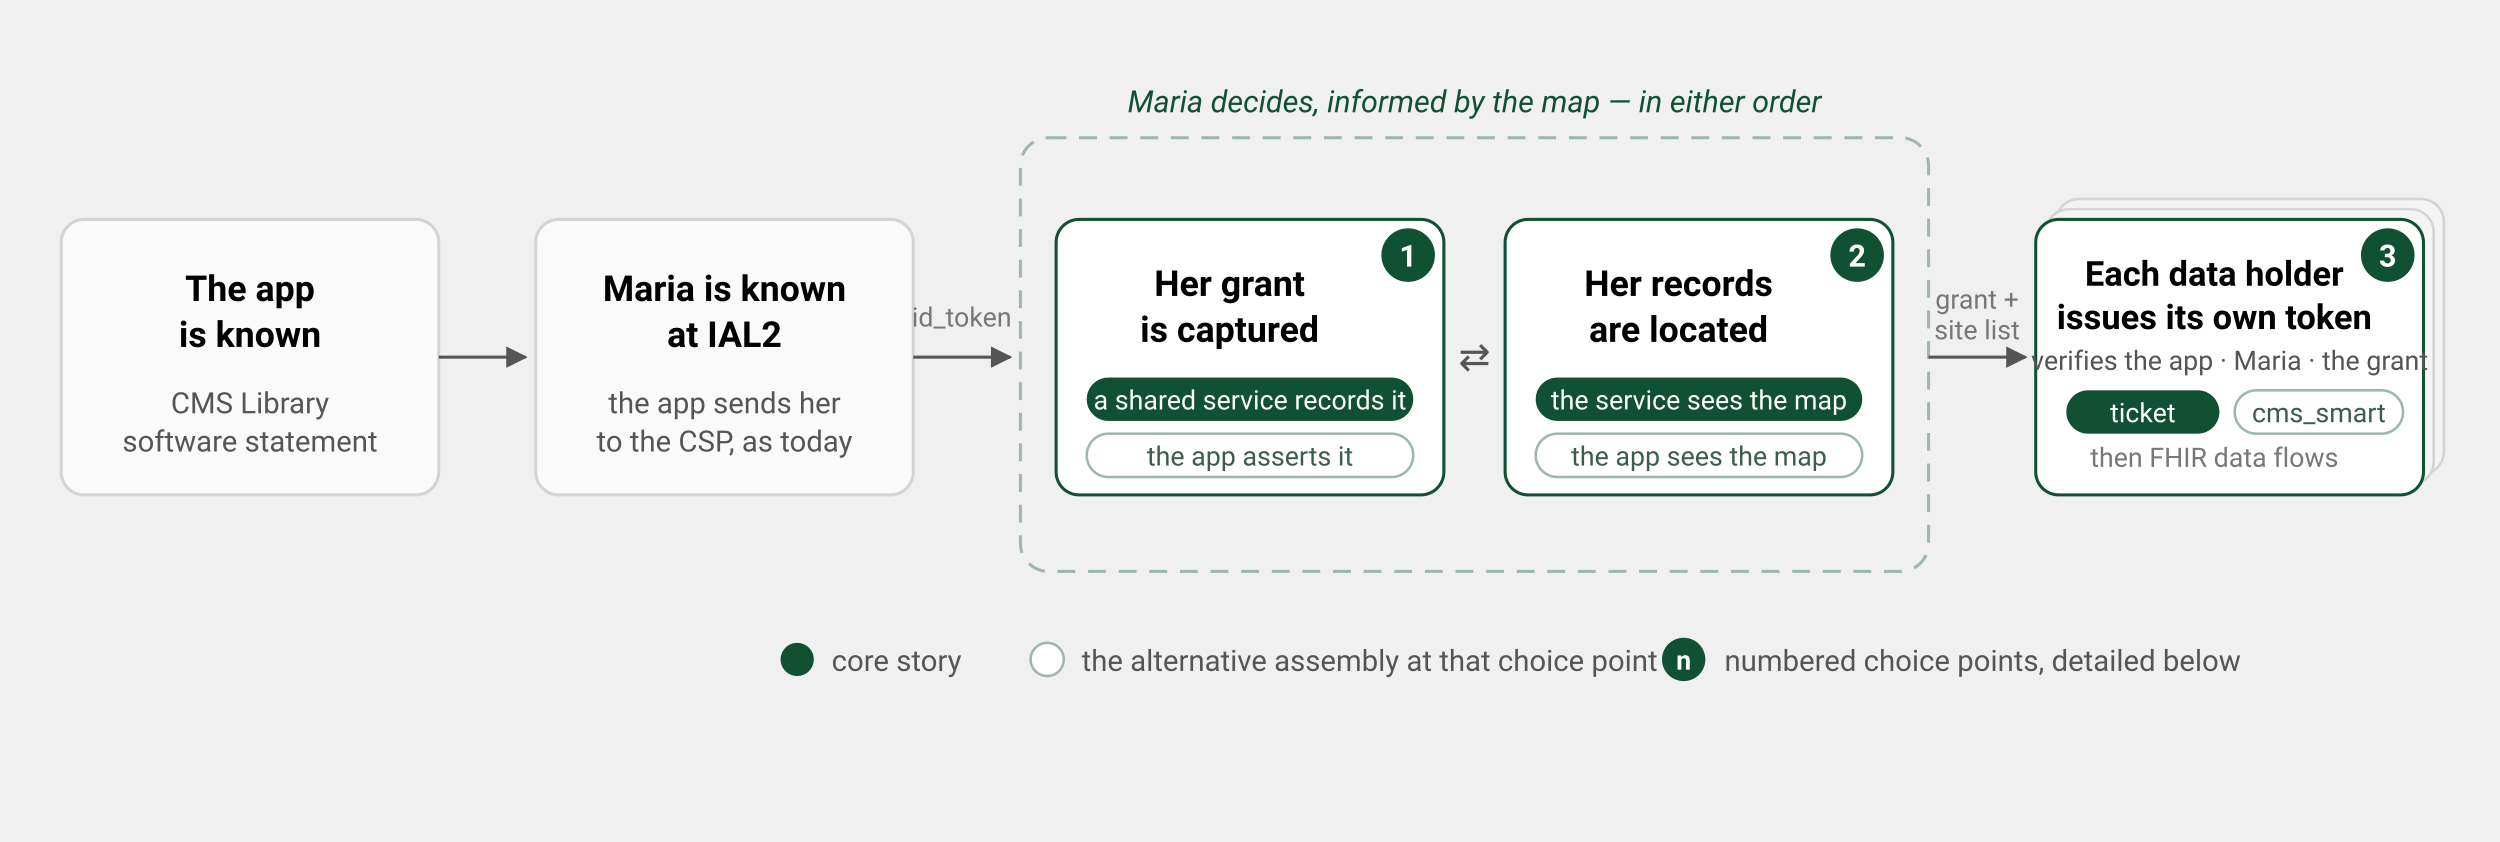
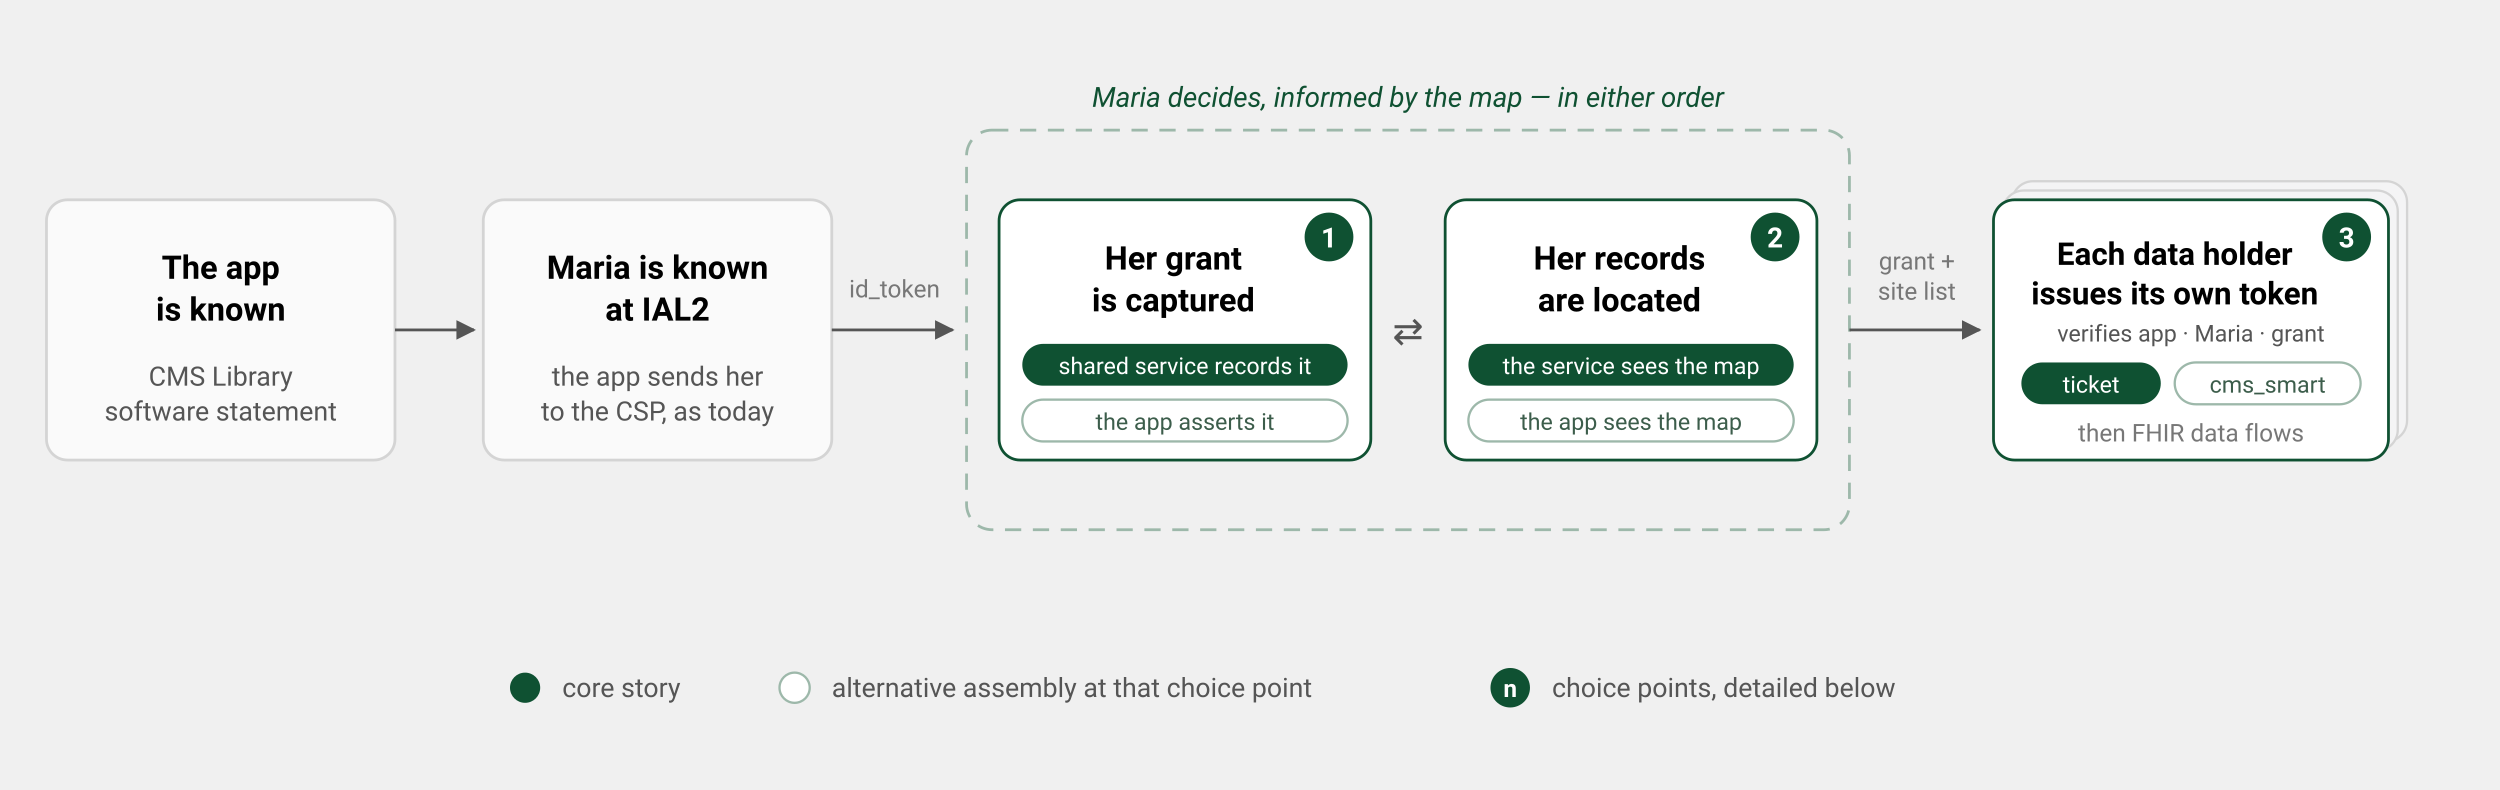
- <svg xmlns="http://www.w3.org/2000/svg" viewBox="0 0 980 330" font-family="ui-sans-serif, system-ui, -apple-system, 'Segoe UI', Roboto, Arial, sans-serif">
+ <svg xmlns="http://www.w3.org/2000/svg" viewBox="0 0 1076 340" font-family="ui-sans-serif, system-ui, -apple-system, 'Segoe UI', Roboto, Arial, sans-serif">
  <defs>
    <marker id="la" viewBox="0 0 10 10" refX="9" refY="5" markerWidth="7" markerHeight="7" orient="auto-start-reverse">
      <path d="M 0 0 L 10 5 L 0 10 z" fill="#555" />
    </marker>
  </defs>
  <g>
-     <rect x="24" y="86" width="148" height="108" rx="9" fill="#fafafa" stroke="#d4d4d4" stroke-width="1.2" />
-     <text x="98" y="118" text-anchor="middle" font-size="14" font-weight="600">The app</text>
-     <text x="98" y="136" text-anchor="middle" font-size="14" font-weight="600">is known</text>
-     <text x="98" y="162" text-anchor="middle" font-size="11.5" fill="#555">CMS Library</text>
-     <text x="98" y="177" text-anchor="middle" font-size="11.5" fill="#555">software statement</text>
+     <rect x="20" y="86" width="150" height="112" rx="9" fill="#fafafa" stroke="#d4d4d4" stroke-width="1.2" />
+     <text x="95" y="120" text-anchor="middle" font-size="14" font-weight="600">The app</text>
+     <text x="95" y="138" text-anchor="middle" font-size="14" font-weight="600">is known</text>
+     <text x="95" y="166" text-anchor="middle" font-size="11.5" fill="#555">CMS Library</text>
+     <text x="95" y="181" text-anchor="middle" font-size="11.5" fill="#555">software statement</text>
  </g>
-   <line x1="172" y1="140" x2="206" y2="140" stroke="#555" stroke-width="1.2" marker-end="url(#la)" />
+   <line x1="170" y1="142" x2="204" y2="142" stroke="#555" stroke-width="1.2" marker-end="url(#la)" />
  <g>
-     <rect x="210" y="86" width="148" height="108" rx="9" fill="#fafafa" stroke="#d4d4d4" stroke-width="1.2" />
-     <text x="284" y="118" text-anchor="middle" font-size="14" font-weight="600">Maria is known</text>
-     <text x="284" y="136" text-anchor="middle" font-size="14" font-weight="600">at IAL2</text>
-     <text x="284" y="162" text-anchor="middle" font-size="11.5" fill="#555">the app sends her</text>
-     <text x="284" y="177" text-anchor="middle" font-size="11.5" fill="#555">to the CSP, as today</text>
+     <rect x="208" y="86" width="150" height="112" rx="9" fill="#fafafa" stroke="#d4d4d4" stroke-width="1.2" />
+     <text x="283" y="120" text-anchor="middle" font-size="14" font-weight="600">Maria is known</text>
+     <text x="283" y="138" text-anchor="middle" font-size="14" font-weight="600">at IAL2</text>
+     <text x="283" y="166" text-anchor="middle" font-size="11.5" fill="#555">the app sends her</text>
+     <text x="283" y="181" text-anchor="middle" font-size="11.5" fill="#555">to the CSP, as today</text>
  </g>
-   <line x1="358" y1="140" x2="396" y2="140" stroke="#555" stroke-width="1.2" marker-end="url(#la)" />
-   <text x="377" y="128" text-anchor="middle" font-size="10.5" fill="#777">id_token</text>
+   <text x="385" y="128" text-anchor="middle" font-size="10.5" fill="#777">id_token</text>
+   <line x1="358" y1="142" x2="410" y2="142" stroke="#555" stroke-width="1.2" marker-end="url(#la)" />
  <g>
-     <rect x="400" y="54" width="356" height="170" rx="11" fill="none" stroke="#9db8aa" stroke-width="1.2" stroke-dasharray="7 5" />
-     <text x="578" y="44" text-anchor="middle" font-size="12" font-style="italic" fill="#0f5132">Maria decides, informed by the map — in either order</text>
-     <rect x="414" y="86" width="152" height="108" rx="9" fill="#fff" stroke="#0f5132" stroke-width="1.2" />
-     <circle cx="552" cy="100" r="10.5" fill="#0f5132" />
-     <text x="552" y="104.5" text-anchor="middle" fill="#fff" font-weight="700" font-size="12">1</text>
-     <text x="482" y="116" text-anchor="middle" font-size="14" font-weight="600">Her grant</text>
-     <text x="482" y="134" text-anchor="middle" font-size="14" font-weight="600">is captured</text>
-     <rect x="426" y="148" width="128" height="17" rx="8.5" fill="#0f5132" />
-     <text x="490" y="160.5" text-anchor="middle" font-size="10.5" fill="#fff">a shared service records it</text>
-     <rect x="426" y="170" width="128" height="17" rx="8.5" fill="#fff" stroke="#9db8aa" />
-     <text x="490" y="182.5" text-anchor="middle" font-size="10.5" fill="#3c5d4b">the app asserts it</text>
-     <text x="578" y="145" text-anchor="middle" font-size="15" fill="#555">⇄</text>
-     <rect x="590" y="86" width="152" height="108" rx="9" fill="#fff" stroke="#0f5132" stroke-width="1.2" />
-     <circle cx="728" cy="100" r="10.5" fill="#0f5132" />
-     <text x="728" y="104.5" text-anchor="middle" fill="#fff" font-weight="700" font-size="12">2</text>
-     <text x="658" y="116" text-anchor="middle" font-size="14" font-weight="600">Her records</text>
-     <text x="658" y="134" text-anchor="middle" font-size="14" font-weight="600">are located</text>
-     <rect x="602" y="148" width="128" height="17" rx="8.5" fill="#0f5132" />
-     <text x="666" y="160.5" text-anchor="middle" font-size="10.5" fill="#fff">the service sees the map</text>
-     <rect x="602" y="170" width="128" height="17" rx="8.5" fill="#fff" stroke="#9db8aa" />
-     <text x="666" y="182.5" text-anchor="middle" font-size="10.5" fill="#3c5d4b">the app sees the map</text>
+     <text x="606" y="46" text-anchor="middle" font-size="12" font-style="italic" fill="#0f5132">Maria decides, informed by the map — in either order</text>
+     <rect x="416" y="56" width="380" height="172" rx="11" fill="none" stroke="#9db8aa" stroke-width="1.2" stroke-dasharray="7 5" />
+     <rect x="430" y="86" width="160" height="112" rx="9" fill="#fff" stroke="#0f5132" stroke-width="1.2" />
+     <circle cx="572" cy="102" r="10.5" fill="#0f5132" />
+     <text x="572" y="106.5" text-anchor="middle" fill="#fff" font-weight="700" font-size="12">1</text>
+     <text x="505" y="116" text-anchor="middle" font-size="14" font-weight="600">Her grant</text>
+     <text x="505" y="134" text-anchor="middle" font-size="14" font-weight="600">is captured</text>
+     <rect x="440" y="148" width="140" height="18" rx="9" fill="#0f5132" />
+     <text x="510" y="161" text-anchor="middle" font-size="10" fill="#fff">shared service records it</text>
+     <rect x="440" y="172" width="140" height="18" rx="9" fill="#fff" stroke="#9db8aa" />
+     <text x="510" y="185" text-anchor="middle" font-size="10" fill="#3c5d4b">the app asserts it</text>
+     <text x="606" y="148" text-anchor="middle" font-size="16" fill="#555">⇄</text>
+     <rect x="622" y="86" width="160" height="112" rx="9" fill="#fff" stroke="#0f5132" stroke-width="1.2" />
+     <circle cx="764" cy="102" r="10.5" fill="#0f5132" />
+     <text x="764" y="106.5" text-anchor="middle" fill="#fff" font-weight="700" font-size="12">2</text>
+     <text x="697" y="116" text-anchor="middle" font-size="14" font-weight="600">Her records</text>
+     <text x="697" y="134" text-anchor="middle" font-size="14" font-weight="600">are located</text>
+     <rect x="632" y="148" width="140" height="18" rx="9" fill="#0f5132" />
+     <text x="702" y="161" text-anchor="middle" font-size="10" fill="#fff">the service sees the map</text>
+     <rect x="632" y="172" width="140" height="18" rx="9" fill="#fff" stroke="#9db8aa" />
+     <text x="702" y="185" text-anchor="middle" font-size="10" fill="#3c5d4b">the app sees the map</text>
  </g>
-   <line x1="756" y1="140" x2="794" y2="140" stroke="#555" stroke-width="1.2" marker-end="url(#la)" />
-   <text x="775" y="121" text-anchor="middle" font-size="10.5" fill="#777">grant +</text>
-   <text x="775" y="133" text-anchor="middle" font-size="10.5" fill="#777">site list</text>
+   <text x="825" y="116" text-anchor="middle" font-size="10.5" fill="#777">grant +</text>
+   <text x="825" y="129" text-anchor="middle" font-size="10.5" fill="#777">site list</text>
+   <line x1="796" y1="142" x2="852" y2="142" stroke="#555" stroke-width="1.2" marker-end="url(#la)" />
  <g>
-     <rect x="806" y="78" width="152" height="108" rx="9" fill="#f4f4f5" stroke="#d4d4d4" />
-     <rect x="802" y="82" width="152" height="108" rx="9" fill="#f4f4f5" stroke="#d4d4d4" />
-     <rect x="798" y="86" width="152" height="108" rx="9" fill="#fff" stroke="#0f5132" stroke-width="1.2" />
-     <circle cx="936" cy="100" r="10.5" fill="#0f5132" />
-     <text x="936" y="104.5" text-anchor="middle" fill="#fff" font-weight="700" font-size="12">3</text>
-     <text x="868" y="112" text-anchor="middle" font-size="13.5" font-weight="600">Each data holder</text>
-     <text x="868" y="129" text-anchor="middle" font-size="13.5" font-weight="600">issues its own token</text>
-     <text x="874" y="145" text-anchor="middle" font-size="10.5" fill="#555">verifies the app · Maria · the grant</text>
-     <rect x="810" y="153" width="60" height="17" rx="8.5" fill="#0f5132" />
-     <text x="840" y="165.5" text-anchor="middle" font-size="10.5" fill="#fff">ticket</text>
-     <rect x="876" y="153" width="66" height="17" rx="8.5" fill="#fff" stroke="#9db8aa" />
-     <text x="909" y="165.5" text-anchor="middle" font-size="10.5" fill="#3c5d4b">cms_smart</text>
-     <text x="868" y="183" text-anchor="middle" font-size="10.5" fill="#777">then FHIR data flows</text>
+     <rect x="866" y="78" width="170" height="112" rx="9" fill="#f4f4f5" stroke="#d4d4d4" />
+     <rect x="862" y="82" width="170" height="112" rx="9" fill="#f4f4f5" stroke="#d4d4d4" />
+     <rect x="858" y="86" width="170" height="112" rx="9" fill="#fff" stroke="#0f5132" stroke-width="1.2" />
+     <circle cx="1010" cy="102" r="10.5" fill="#0f5132" />
+     <text x="1010" y="106.5" text-anchor="middle" fill="#fff" font-weight="700" font-size="12">3</text>
+     <text x="936" y="114" text-anchor="middle" font-size="13.5" font-weight="600">Each data holder</text>
+     <text x="936" y="131" text-anchor="middle" font-size="13.5" font-weight="600">issues its own token</text>
+     <text x="943" y="147" text-anchor="middle" font-size="10" fill="#555">verifies app · Maria · grant</text>
+     <rect x="870" y="156" width="60" height="18" rx="9" fill="#0f5132" />
+     <text x="900" y="169" text-anchor="middle" font-size="10" fill="#fff">ticket</text>
+     <rect x="936" y="156" width="80" height="18" rx="9" fill="#fff" stroke="#9db8aa" />
+     <text x="976" y="169" text-anchor="middle" font-size="10" fill="#3c5d4b">cms_smart</text>
+     <text x="943" y="190" text-anchor="middle" font-size="10.5" fill="#777">then FHIR data flows</text>
  </g>
  <g font-size="11.5" fill="#555">
-     <rect x="306" y="252" width="13" height="13" rx="6.5" fill="#0f5132" />
-     <text x="326" y="263">core story</text>
-     <rect x="404" y="252" width="13" height="13" rx="6.5" fill="#fff" stroke="#9db8aa" />
-     <text x="424" y="263">the alternative assembly at that choice point</text>
-     <circle cx="660" cy="258.5" r="8.5" fill="#0f5132" />
-     <text x="660" y="262.5" text-anchor="middle" fill="#fff" font-weight="700" font-size="10.5">n</text>
-     <text x="676" y="263">numbered choice points, detailed below</text>
+     <circle cx="226" cy="296" r="6.5" fill="#0f5132" />
+     <text x="242" y="300">core story</text>
+     <circle cx="342" cy="296" r="6.5" fill="#fff" stroke="#9db8aa" />
+     <text x="358" y="300">alternative assembly at that choice point</text>
+     <circle cx="650" cy="296" r="8.5" fill="#0f5132" />
+     <text x="650" y="300" text-anchor="middle" fill="#fff" font-weight="700" font-size="10.5">n</text>
+     <text x="668" y="300">choice points, detailed below</text>
  </g>
</svg>
